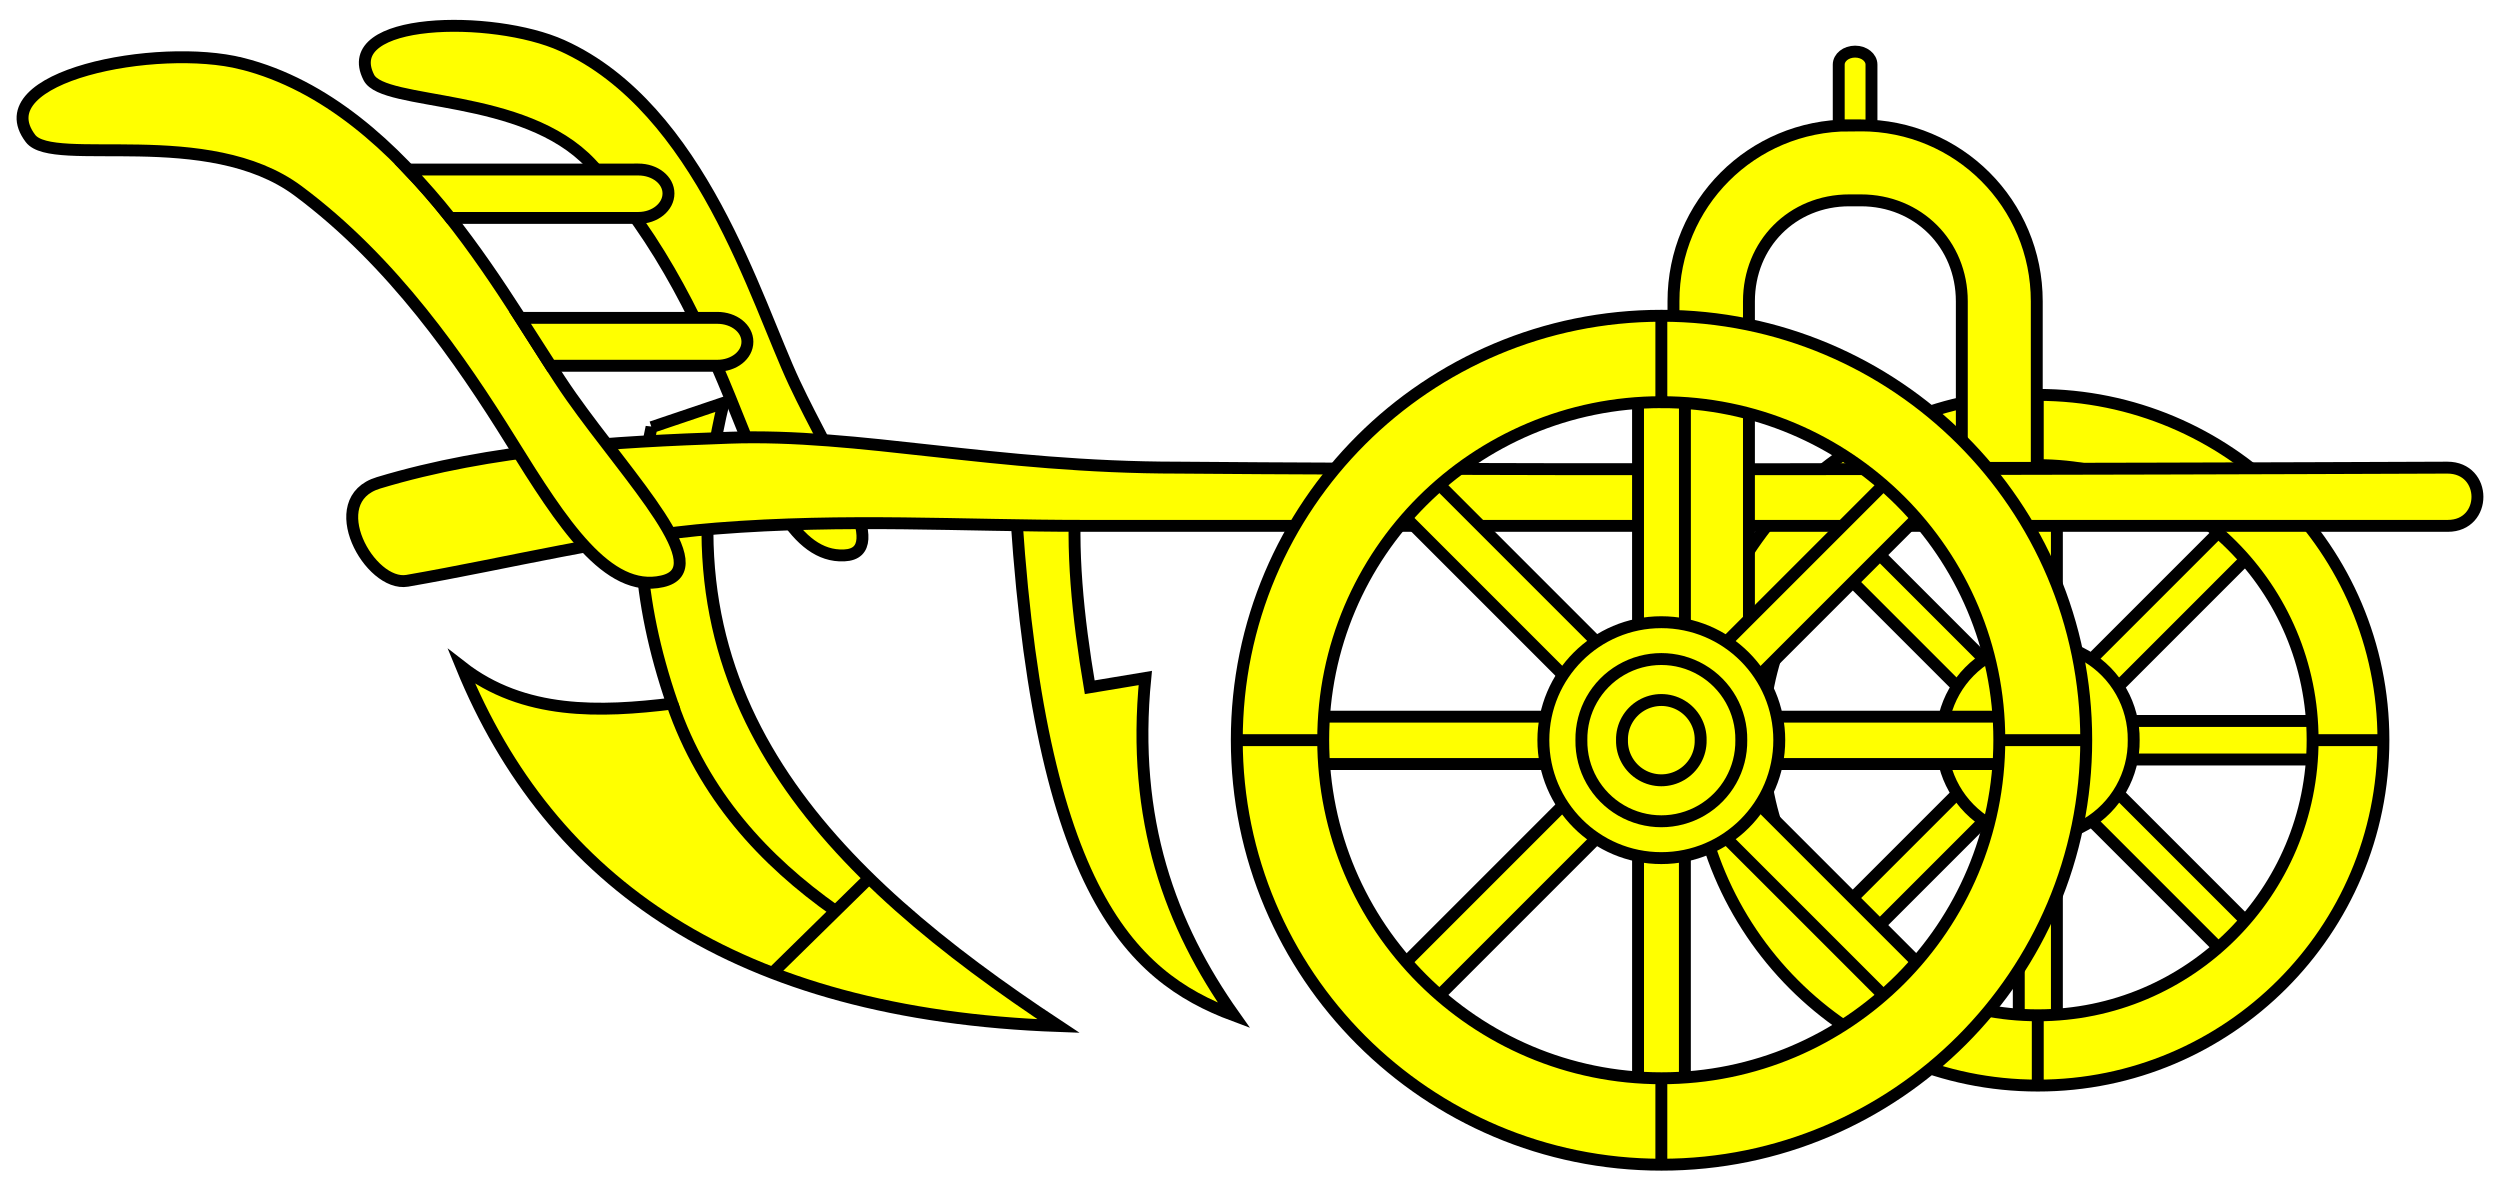
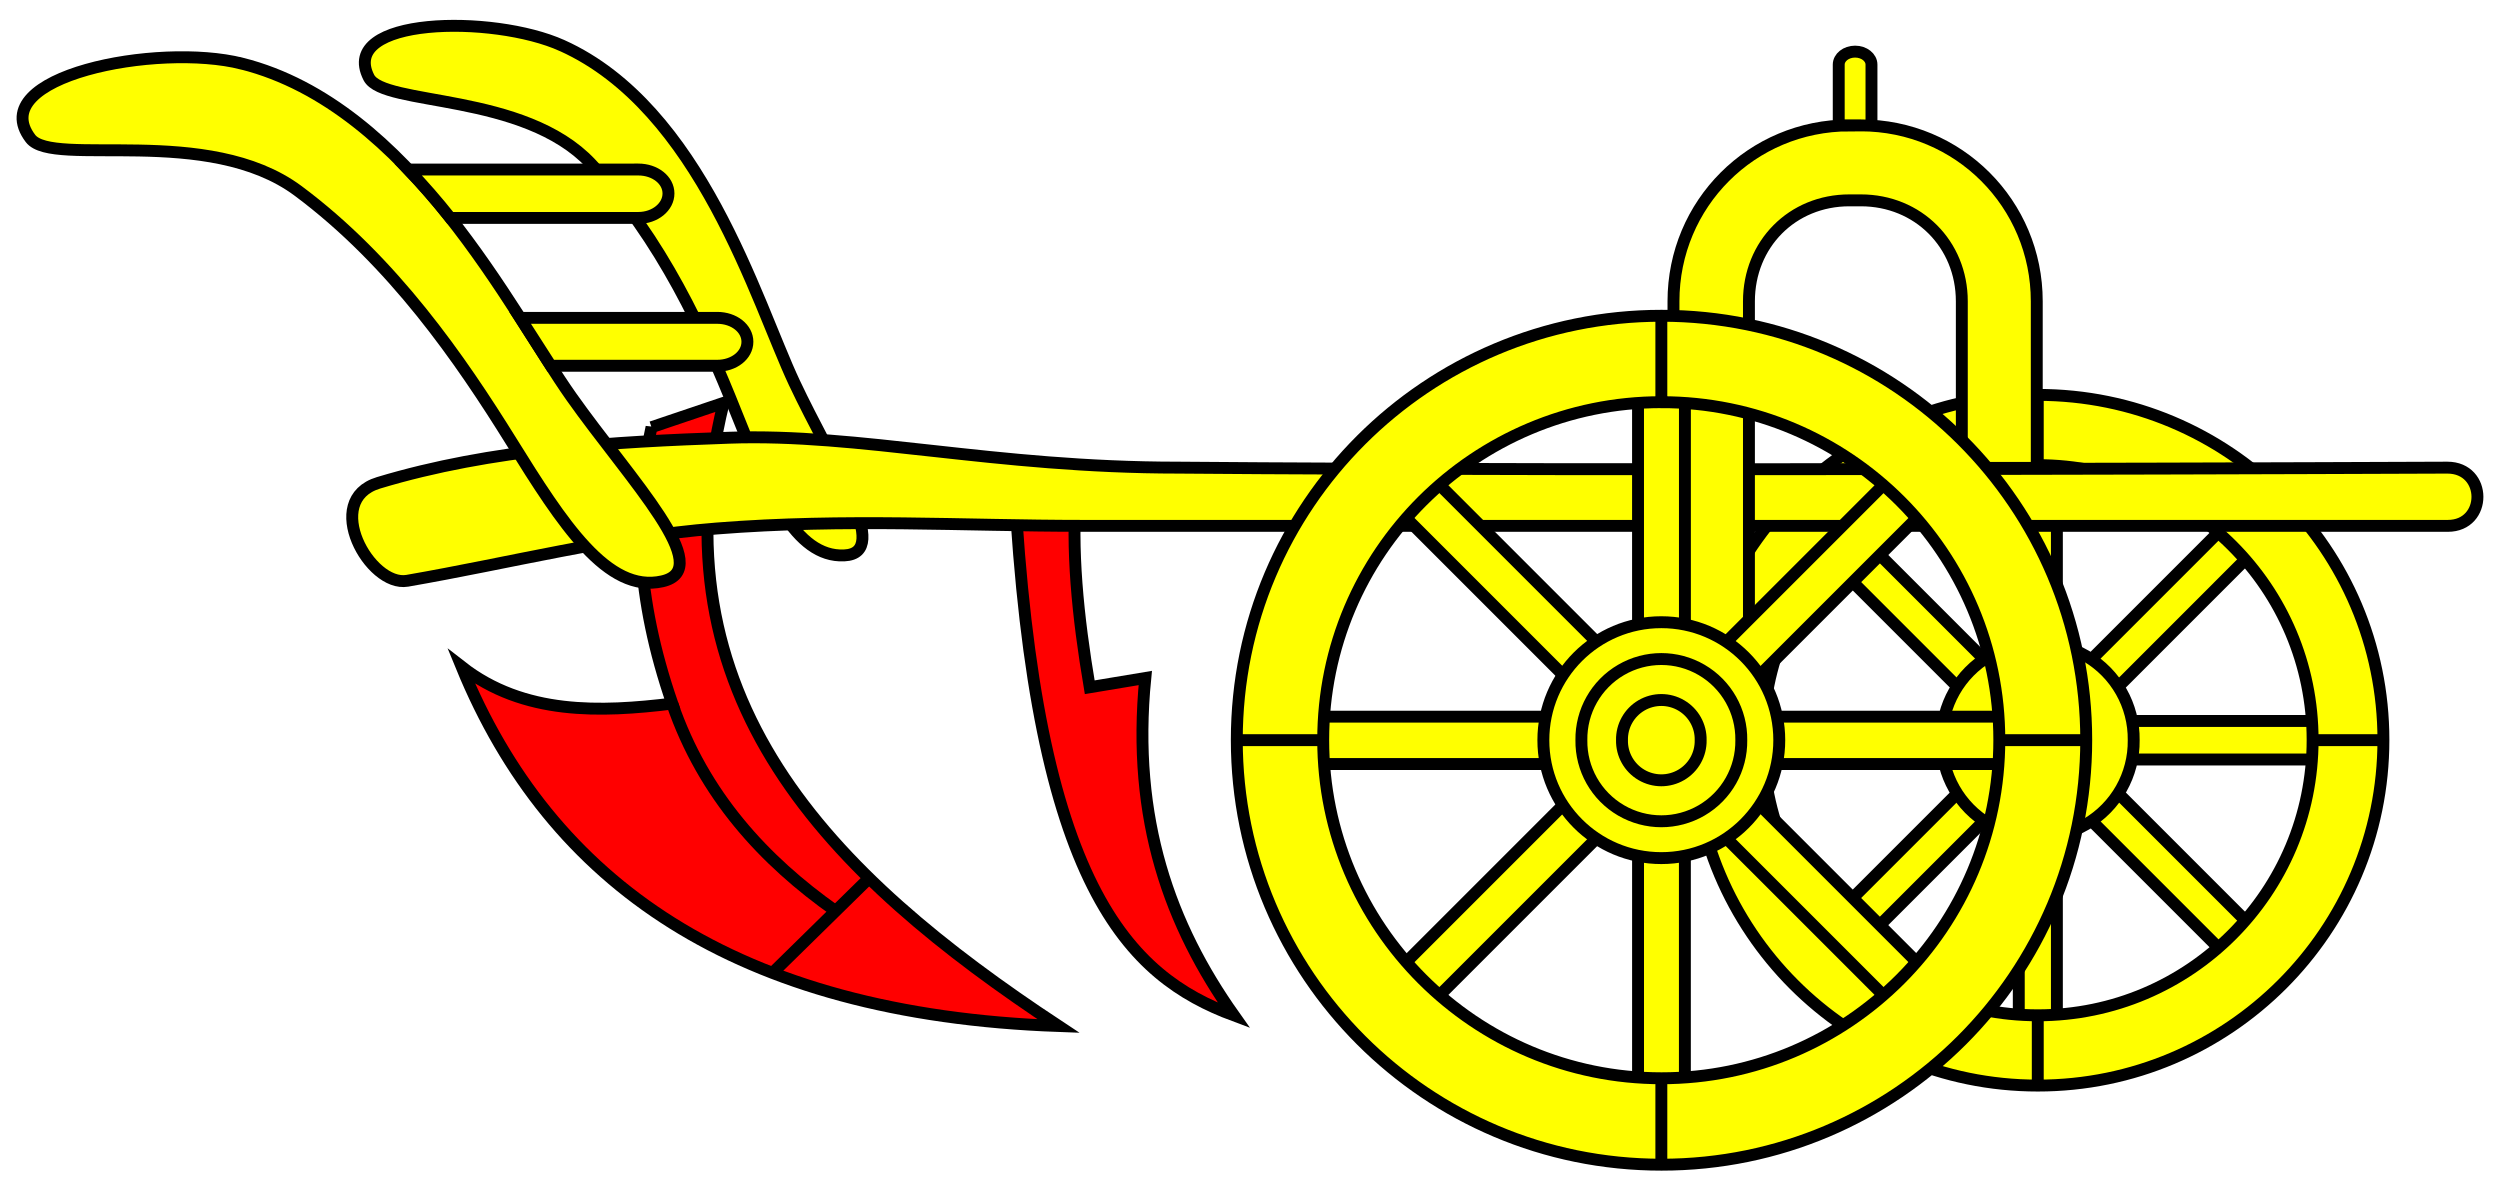
<svg xmlns="http://www.w3.org/2000/svg" id="svg2" height="300" width="630" version="1.1">
+   <defs id="defs1" />
  <g style="fill:#ffff00;stroke:#000000;stroke-width:0.715" id="g971" transform="matrix(4.197201,0,0,4.197201,-1586.133,-1667.888)">
-     <path style="fill:#ffff00" id="path930" d="m 438.8,426.33 c 1.278,24.314 6.89,29.67 13.189,32.018 -3.799,-5.373 -6.169,-11.72 -5.323,-20.26 l -3.337,0.556 c -0.721,-4.272 -1.129,-8.357 -0.794,-11.997 z" />
-     <path style="fill:#ffff00" id="path1069" d="m 417.02,423.03 4.326,-1.461 c -4.298,17.702 6.316,28.315 20.112,37.415 -19.39,-0.698 -30.524,-8.599 -35.842,-21.573 3.74,2.917 8.347,2.737 12.65,2.214 -2.205,-6.399 -2.335,-11.695 -1.246,-16.596 z" />
-     <path style="fill:#ffff00" id="path1049" d="M 499.11,423.41 499.11,439.042 l -11.057,-11.057 -1.627,1.627 11.057,11.057 -15.632,0 0,2.313 15.606,0 -11.031,11.031 1.627,1.627 11.057,-11.057 0,15.632 2.288,0 0,-15.632 11.057,11.057 1.627,-1.627 -11.031,-11.031 15.606,0 0,-2.313 -15.632,0 L 514.081,429.612 512.455,427.985 501.398,439.042 501.398,423.41 l -2.288,0 z" />
-     <path style="fill:#ffff00" id="path1053" d="m 506.01,441.82 a 5.761,5.761 0 1 1 -11.521,0 5.761,5.761 0 1 1 11.521,0 z" />
-     <path style="fill:#ffff00" id="path1051" d="M 499.19,421.09 C 488.234,421.645 479.534,430.715 479.534,441.809 c 1e-13,11.452 9.267,20.75 20.719,20.75 11.452,-1e-13 20.75,-9.298 20.75,-20.75 0,-11.452 -9.298,-20.719 -20.75,-20.719 -0.358,0 -0.709,-0.018 -1.062,0 z m 1.062,4.219 c 9.119,0 16.5,7.381 16.5,16.5 0,9.119 -7.381,16.531 -16.5,16.531 -9.119,0 -16.5,-7.412 -16.5,-16.531 0,-9.119 7.381,-16.5 16.5,-16.5 z" />
-     <path style="fill:#ffff00" id="path868" d="m 411.66,400.12 c 8.32,3.761 11.639,15.345 13.934,20.237 2.296,4.893 5.933,10.238 2.993,10.371 -2.939,0.132 -4.621,-3.885 -6.5,-8.604 -1.878,-4.719 -4.457,-10.396 -8.703,-14.916 -4.043,-4.303 -12.452,-3.446 -13.335,-5.173 -1.858,-3.639 7.438,-3.801 11.609,-1.915 z" />
-     <path style="fill:#ffff00" id="path924" d="m 400.63,426.37 c 6.833,-2.061 14.085,-2.462 21.052,-2.708 7.842,-0.276 15.872,1.796 26.964,1.796 25.709,0.216 76.195,0 76.195,0 2.406,0 2.404,3.496 0.027,3.496 l -81.916,0 c -7.236,0 -14.25,-0.457 -22.031,0.159 -6.37,0.505 -12.386,2.068 -18.567,3.138 -2.254,0.39 -5.159,-4.845 -1.724,-5.881 z" />
-     <rect style="fill:#ffff00" id="rect1065" y="400.48" x="488.3" ry="0.781" rx="1.095" height="6.854" width="1.966" />
-     <path style="fill:#ffff00" id="path1067" d="m 488.94,404.91 c -5.858,0 -10.562,4.705 -10.562,10.562 l 0,26.344 4.531,0 0,-26.344 c 2e-13,-3.434 2.597,-6.062 6.031,-6.062 l 0.688,0 c 3.434,0 6.062,2.628 6.062,6.062 l 0,10 4.5,0 0,-10 c -3e-13,-5.858 -4.705,-10.563 -10.563,-10.563 l -0.688,0 z" />
-     <path style="fill:#ffff00" id="rect843" d="m 476.25,419.19 0,19.219 -13.594,-13.594 -2,2 13.594,13.594 -19.219,0 0,2.844 19.188,0 -13.562,13.562 2,2 13.594,-13.594 0,19.219 2.812,0 0,-19.219 L 492.658,458.815 l 2,-2 -13.562,-13.562 19.188,0 0,-2.844 -19.219,0 13.594,-13.594 -2,-2 -13.594,13.594 0,-19.219 -2.812,0 z" />
-     <path style="fill:#ffff00" id="path829" d="m 477.66,416.34 c -14.079,1e-13 -25.5,11.389 -25.5,25.469 -1e-13,14.079 11.421,25.5 25.5,25.5 14.079,-6e-14 25.5,-11.421 25.5,-25.5 C 503.16,427.73 491.739,416.34 477.66,416.34 z m 0,5.188 C 488.871,421.527 497.941,430.597 497.941,441.808 c 0,11.211 -9.07,20.312 -20.281,20.312 -11.211,0 -20.312,-9.101 -20.312,-20.312 0,-11.211 9.101,-20.281 20.312,-20.281 z" />
-     <path style="fill:#ffff00" id="path833" d="m 484.73,441.82 a 7.082,7.082 0 1 1 -14.164,0 7.082,7.082 0 1 1 14.164,0 z" />
-     <path style="fill:#ffff00" id="path835" d="m 482.45,441.82 a 4.801,4.801 0 1 1 -9.601,0 4.801,4.801 0 1 1 9.601,0 z" />
-     <path style="fill:#ffff00" id="path837" d="m 480.01,441.82 a 2.362,2.362 0 1 1 -4.723,0 2.362,2.362 0 1 1 4.723,0 z" />
-     <path style="fill:#ffff00" id="path861" d="m 477.65,416.33 0,5.193" />
-     <path style="fill:#ffff00" id="path863" d="m 477.65,467.31 0,-5.193" />
-     <path style="fill:#ffff00" id="path865" d="m 503.14,441.82 -5.193,0" />
-     <path style="fill:#ffff00" id="path867" d="m 452.16,441.82 5.193,0" />
-     <path style="fill:#ffff00" id="path1057" d="m 500.25,421.08 0,4.224" />
-     <path style="fill:#ffff00" id="path1059" d="m 500.25,462.55 0,-4.224" />
-     <path style="fill:#ffff00" id="path1061" d="m 520.99,441.82 -4.224,0" />
-     <path style="fill:#ffff00" id="path1071" d="m 428.07,452.08 c -4.286,-3.027 -7.918,-6.951 -9.806,-12.445" />
-     <path style="fill:#ffff00" id="path1026" d="m 430.08,450.11 -5.799,5.69" />
-     <path style="fill:#ffff00" id="path866" d="m 392.43,401.2 c 10.133,2.563 16.204,14.949 19.775,20 3.571,5.051 8.746,10.343 5.46,11.084 -3.285,0.741 -5.989,-3.448 -9.056,-8.387 -3.066,-4.939 -7.114,-10.818 -12.809,-15.056 -5.421,-4.035 -14.725,-1.377 -16.067,-3.146 -2.826,-3.726 7.616,-5.78 12.696,-4.494 z" />
-     <path style="fill:#ffff00" id="rect889" d="m 402.41,407.56 c 0.886,0.929 1.746,1.913 2.531,2.906 l 11.285,0 c 1.007,0 1.812,-0.665 1.812,-1.469 0,-0.803 -0.805,-1.438 -1.812,-1.438 z m 6.719,8.906 c 0.668,1.041 1.28,1.997 1.844,2.875 l 9.992,0 c 1.007,0 1.812,-0.634 1.812,-1.438 0,-0.803 -0.805,-1.438 -1.812,-1.438 z" />
+     <g id="blade">
+       <path style="fill:#ff0000" id="path930" d="m 438.8,426.33 c 1.278,24.314 6.89,29.67 13.189,32.018 -3.799,-5.373 -6.169,-11.72 -5.323,-20.26 l -3.337,0.556 c -0.721,-4.272 -1.129,-8.357 -0.794,-11.997 z" />
+       <path style="fill:#ff0000" id="path1069" d="m 417.02,423.03 4.326,-1.461 c -4.298,17.702 6.316,28.315 20.112,37.415 -19.39,-0.698 -30.524,-8.599 -35.842,-21.573 3.74,2.917 8.347,2.737 12.65,2.214 -2.205,-6.399 -2.335,-11.695 -1.246,-16.596 z" />
+     </g>
+     <path id="path1049" d="M 499.11,423.41 499.11,439.042 l -11.057,-11.057 -1.627,1.627 11.057,11.057 -15.632,0 0,2.313 15.606,0 -11.031,11.031 1.627,1.627 11.057,-11.057 0,15.632 2.288,0 0,-15.632 11.057,11.057 1.627,-1.627 -11.031,-11.031 15.606,0 0,-2.313 -15.632,0 L 514.081,429.612 512.455,427.985 501.398,439.042 501.398,423.41 l -2.288,0 z" />
+     <path id="path1053" d="m 506.01,441.82 a 5.761,5.761 0 1 1 -11.521,0 5.761,5.761 0 1 1 11.521,0 z" />
+     <path id="path1051" d="M 499.19,421.09 C 488.234,421.645 479.534,430.715 479.534,441.809 c 1e-13,11.452 9.267,20.75 20.719,20.75 11.452,-1e-13 20.75,-9.298 20.75,-20.75 0,-11.452 -9.298,-20.719 -20.75,-20.719 -0.358,0 -0.709,-0.018 -1.062,0 z m 1.062,4.219 c 9.119,0 16.5,7.381 16.5,16.5 0,9.119 -7.381,16.531 -16.5,16.531 -9.119,0 -16.5,-7.412 -16.5,-16.531 0,-9.119 7.381,-16.5 16.5,-16.5 z" />
+     <path id="path868" d="m 411.66,400.12 c 8.32,3.761 11.639,15.345 13.934,20.237 2.296,4.893 5.933,10.238 2.993,10.371 -2.939,0.132 -4.621,-3.885 -6.5,-8.604 -1.878,-4.719 -4.457,-10.396 -8.703,-14.916 -4.043,-4.303 -12.452,-3.446 -13.335,-5.173 -1.858,-3.639 7.438,-3.801 11.609,-1.915 z" />
+     <path id="path924" d="m 400.63,426.37 c 6.833,-2.061 14.085,-2.462 21.052,-2.708 7.842,-0.276 15.872,1.796 26.964,1.796 25.709,0.216 76.195,0 76.195,0 2.406,0 2.404,3.496 0.027,3.496 l -81.916,0 c -7.236,0 -14.25,-0.457 -22.031,0.159 -6.37,0.505 -12.386,2.068 -18.567,3.138 -2.254,0.39 -5.159,-4.845 -1.724,-5.881 z" />
+     <rect id="rect1065" y="400.48" x="488.3" ry="0.781" rx="1.095" height="6.854" width="1.966" />
+     <path id="path1067" d="m 488.94,404.91 c -5.858,0 -10.562,4.705 -10.562,10.562 l 0,26.344 4.531,0 0,-26.344 c 2e-13,-3.434 2.597,-6.062 6.031,-6.062 l 0.688,0 c 3.434,0 6.062,2.628 6.062,6.062 l 0,10 4.5,0 0,-10 c -3e-13,-5.858 -4.705,-10.563 -10.563,-10.563 l -0.688,0 z" />
+     <path id="rect843" d="m 476.25,419.19 0,19.219 -13.594,-13.594 -2,2 13.594,13.594 -19.219,0 0,2.844 19.188,0 -13.562,13.562 2,2 13.594,-13.594 0,19.219 2.812,0 0,-19.219 L 492.658,458.815 l 2,-2 -13.562,-13.562 19.188,0 0,-2.844 -19.219,0 13.594,-13.594 -2,-2 -13.594,13.594 0,-19.219 -2.812,0 z" />
+     <path id="path829" d="m 477.66,416.34 c -14.079,1e-13 -25.5,11.389 -25.5,25.469 -1e-13,14.079 11.421,25.5 25.5,25.5 14.079,-6e-14 25.5,-11.421 25.5,-25.5 C 503.16,427.73 491.739,416.34 477.66,416.34 z m 0,5.188 C 488.871,421.527 497.941,430.597 497.941,441.808 c 0,11.211 -9.07,20.312 -20.281,20.312 -11.211,0 -20.312,-9.101 -20.312,-20.312 0,-11.211 9.101,-20.281 20.312,-20.281 z" />
+     <path id="path833" d="m 484.73,441.82 a 7.082,7.082 0 1 1 -14.164,0 7.082,7.082 0 1 1 14.164,0 z" />
+     <path id="path835" d="m 482.45,441.82 a 4.801,4.801 0 1 1 -9.601,0 4.801,4.801 0 1 1 9.601,0 z" />
+     <path id="path837" d="m 480.01,441.82 a 2.362,2.362 0 1 1 -4.723,0 2.362,2.362 0 1 1 4.723,0 z" />
+     <path id="path861" d="m 477.65,416.33 0,5.193" />
+     <path id="path863" d="m 477.65,467.31 0,-5.193" />
+     <path id="path865" d="m 503.14,441.82 -5.193,0" />
+     <path id="path867" d="m 452.16,441.82 5.193,0" />
+     <path id="path1057" d="m 500.25,421.08 0,4.224" />
+     <path id="path1059" d="m 500.25,462.55 0,-4.224" />
+     <path id="path1061" d="m 520.99,441.82 -4.224,0" />
+     <path style="fill:none" id="path1071" d="m 428.07,452.08 c -4.286,-3.027 -7.918,-6.951 -9.806,-12.445" />
+     <path id="path1026" d="m 430.08,450.11 -5.799,5.69" />
+     <path id="path866" d="m 392.43,401.2 c 10.133,2.563 16.204,14.949 19.775,20 3.571,5.051 8.746,10.343 5.46,11.084 -3.285,0.741 -5.989,-3.448 -9.056,-8.387 -3.066,-4.939 -7.114,-10.818 -12.809,-15.056 -5.421,-4.035 -14.725,-1.377 -16.067,-3.146 -2.826,-3.726 7.616,-5.78 12.696,-4.494 z" />
+     <path id="rect889" d="m 402.41,407.56 c 0.886,0.929 1.746,1.913 2.531,2.906 l 11.285,0 c 1.007,0 1.812,-0.665 1.812,-1.469 0,-0.803 -0.805,-1.438 -1.812,-1.438 z m 6.719,8.906 c 0.668,1.041 1.28,1.997 1.844,2.875 l 9.992,0 c 1.007,0 1.812,-0.634 1.812,-1.438 0,-0.803 -0.805,-1.438 -1.812,-1.438 z" />
  </g>
</svg>
